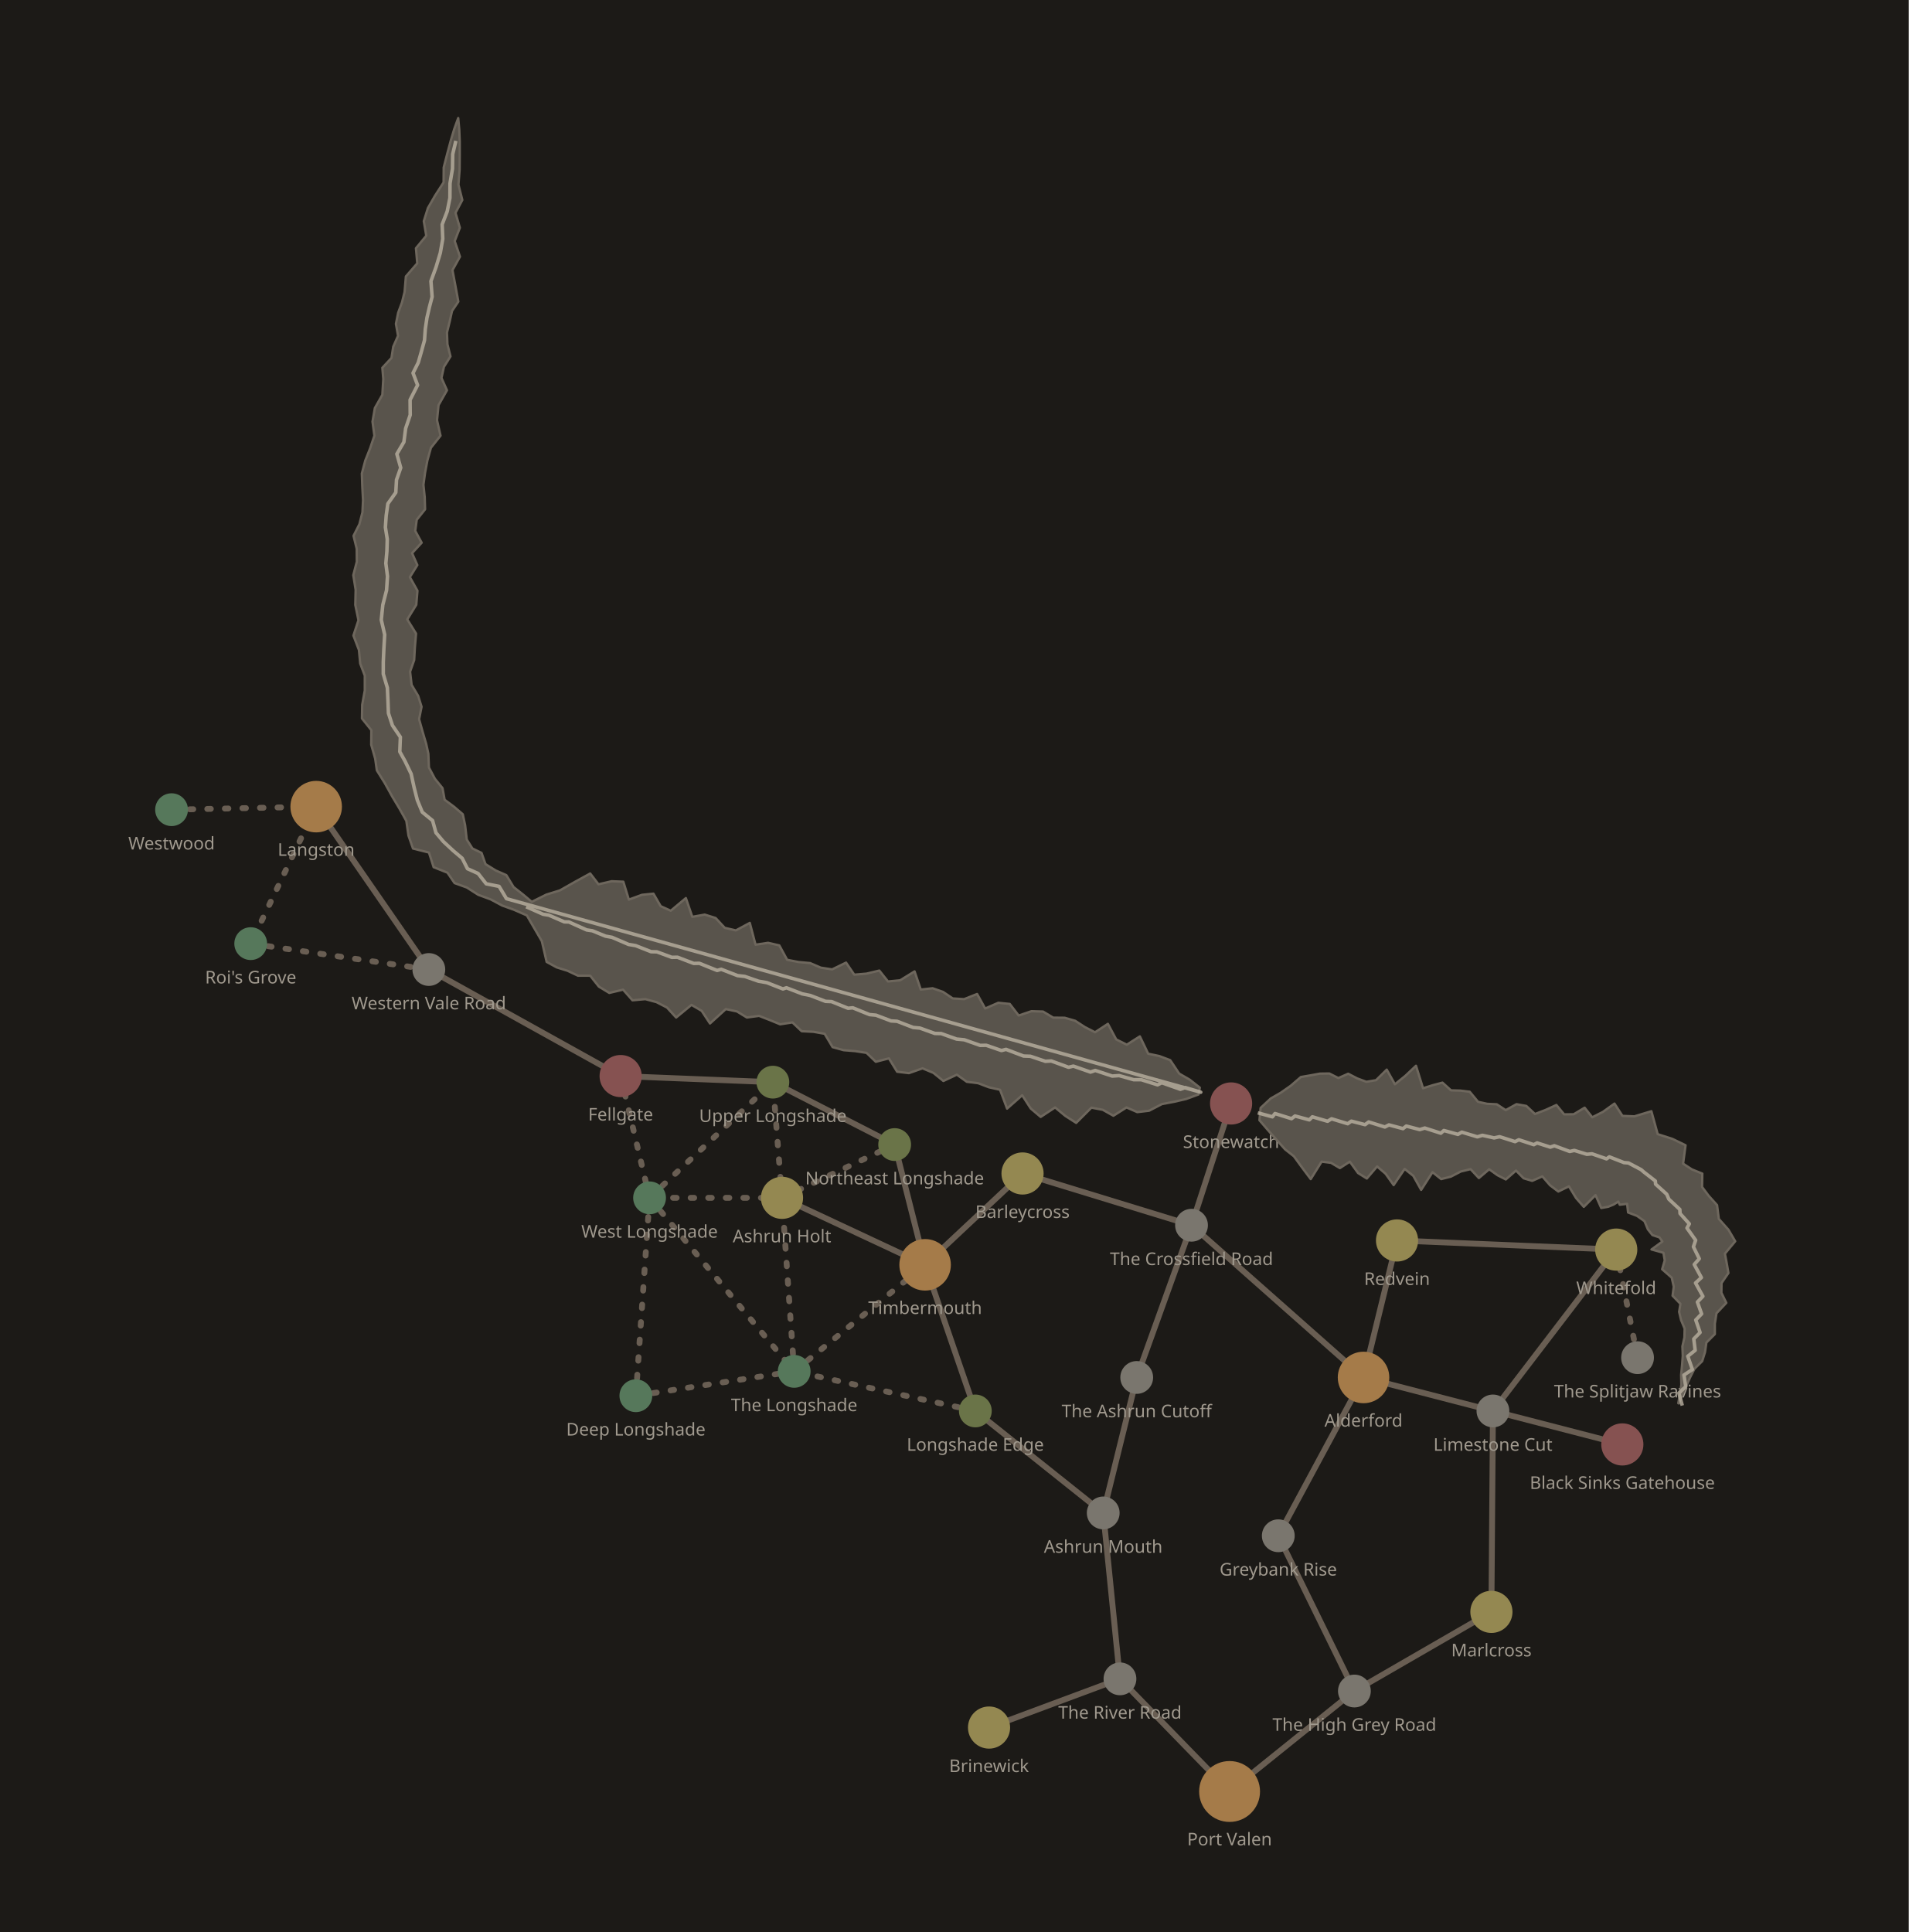
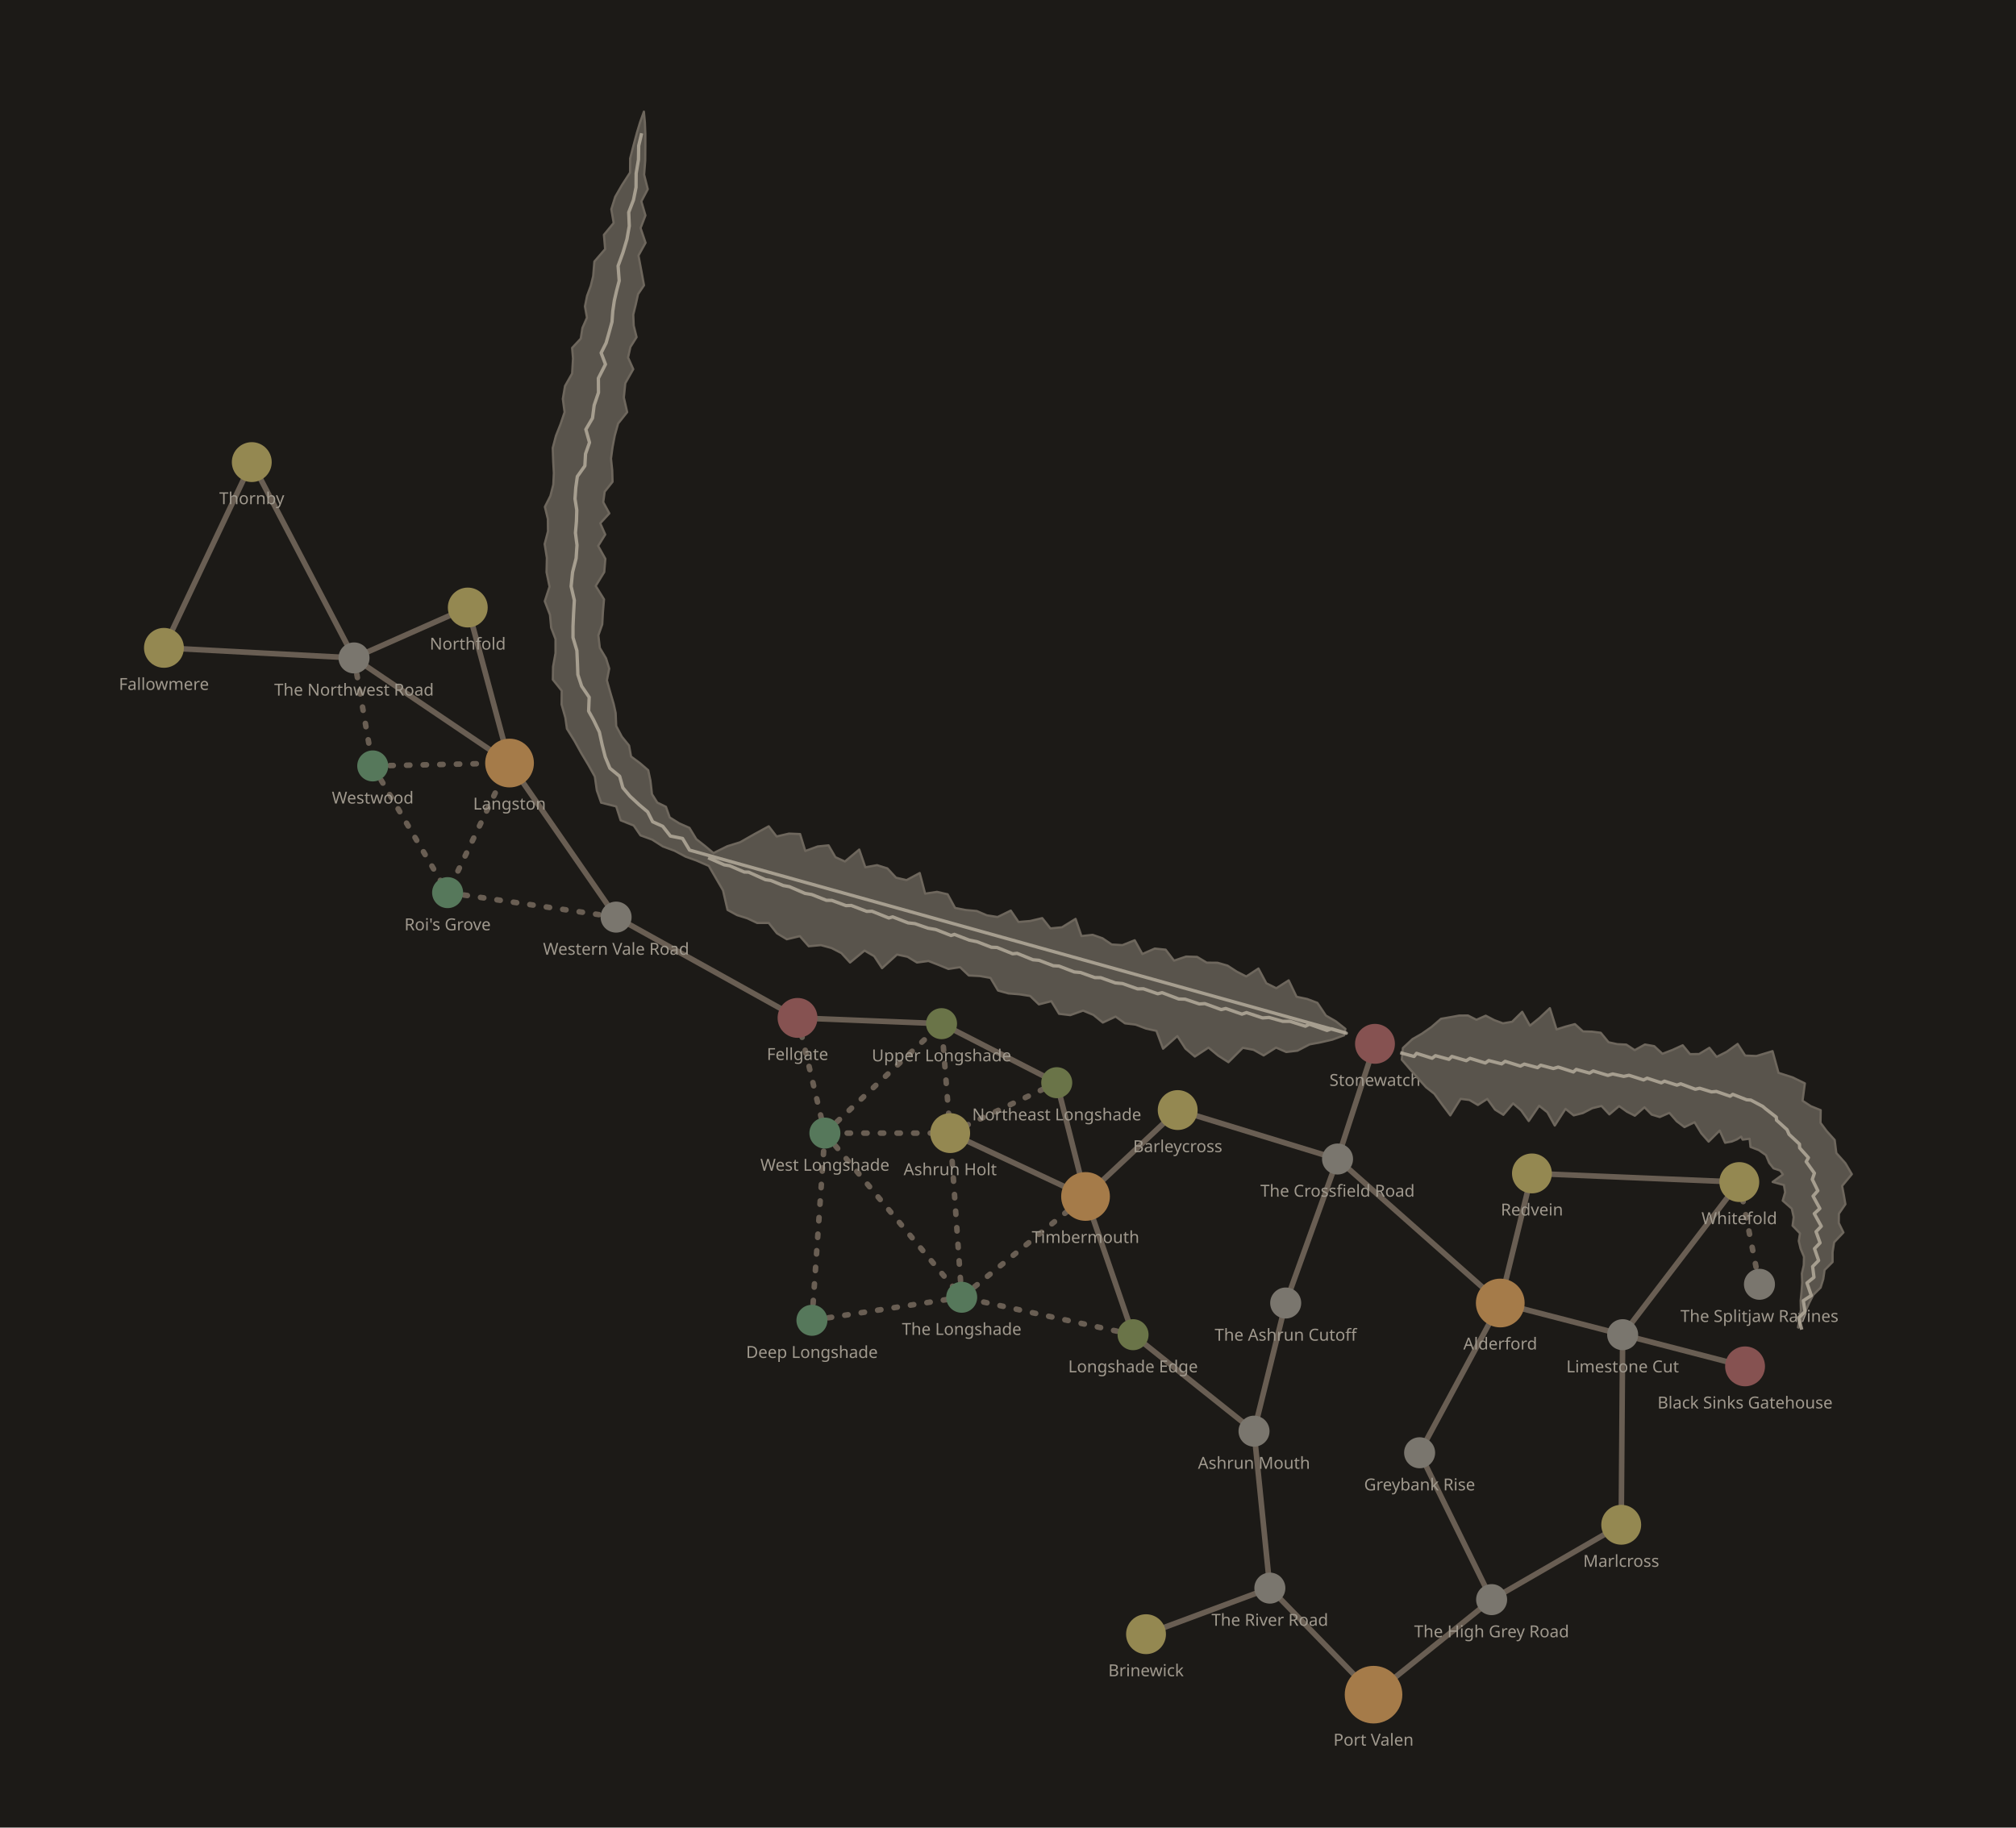
- <svg xmlns="http://www.w3.org/2000/svg" viewBox="-1050 -1530 1630 1650" width="1630" height="1650">
+ <svg xmlns="http://www.w3.org/2000/svg" viewBox="-1240 -1530 1820 1650" width="1820" height="1650">
  <style>
    #art path { fill: #8a8378; fill-opacity: 0.55; stroke: #6e675d; stroke-width: 2; stroke-linejoin: round; }
    #art path.ridge { fill: none; stroke: #b9b0a0; stroke-width: 3; stroke-opacity: 0.8; }
  </style>
-   <rect id="page" x="-1050" y="-1530" width="1630" height="1650" fill="#1c1a17" />
+   <rect id="page" x="-1240" y="-1530" width="1820" height="1650" fill="#1c1a17" />
  <g id="guide" opacity="0.7">
    <line x1="0" y1="0" x2="-93.6" y2="-96.2" stroke="#8a7b6c" stroke-width="5" stroke-linecap="round" />
    <line x1="-93.6" y1="-96.2" x2="-107.9" y2="-237.9" stroke="#8a7b6c" stroke-width="5" stroke-linecap="round" />
    <line x1="0" y1="0" x2="106.6" y2="-85.8" stroke="#8a7b6c" stroke-width="5" stroke-linecap="round" />
    <line x1="106.6" y1="-85.8" x2="41.6" y2="-218.4" stroke="#8a7b6c" stroke-width="5" stroke-linecap="round" />
    <line x1="41.6" y1="-218.4" x2="114.4" y2="-353.6" stroke="#8a7b6c" stroke-width="5" stroke-linecap="round" />
    <line x1="-93.6" y1="-96.2" x2="-205.4" y2="-54.6" stroke="#8a7b6c" stroke-width="5" stroke-linecap="round" />
    <line x1="106.6" y1="-85.8" x2="223.6" y2="-153.4" stroke="#8a7b6c" stroke-width="5" stroke-linecap="round" />
    <line x1="114.4" y1="-353.6" x2="-32.5" y2="-483.6" stroke="#8a7b6c" stroke-width="5" stroke-linecap="round" />
    <line x1="-32.5" y1="-483.6" x2="1.3" y2="-587.6" stroke="#8a7b6c" stroke-width="5" stroke-linecap="round" />
    <line x1="-32.5" y1="-483.6" x2="-176.8" y2="-527.8" stroke="#8a7b6c" stroke-width="5" stroke-linecap="round" />
    <line x1="114.4" y1="-353.6" x2="143" y2="-470.6" stroke="#8a7b6c" stroke-width="5" stroke-linecap="round" />
    <line x1="143" y1="-470.6" x2="330.2" y2="-462.8" stroke="#8a7b6c" stroke-width="5" stroke-linecap="round" />
    <line x1="114.4" y1="-353.6" x2="224.9" y2="-325" stroke="#8a7b6c" stroke-width="5" stroke-linecap="round" />
    <line x1="224.9" y1="-325" x2="330.2" y2="-462.8" stroke="#8a7b6c" stroke-width="5" stroke-linecap="round" />
    <line x1="330.2" y1="-462.8" x2="348.4" y2="-370.5" stroke="#8a7b6c" stroke-width="5" stroke-linecap="round" stroke-dasharray="3 12" />
    <line x1="224.9" y1="-325" x2="335.4" y2="-296.4" stroke="#8a7b6c" stroke-width="5" stroke-linecap="round" />
    <line x1="223.6" y1="-153.4" x2="224.9" y2="-325" stroke="#8a7b6c" stroke-width="5" stroke-linecap="round" />
    <line x1="-107.9" y1="-237.9" x2="-217.1" y2="-325" stroke="#8a7b6c" stroke-width="5" stroke-linecap="round" />
    <line x1="-107.9" y1="-237.9" x2="-79.3" y2="-353.6" stroke="#8a7b6c" stroke-width="5" stroke-linecap="round" />
    <line x1="-79.3" y1="-353.6" x2="-32.5" y2="-483.6" stroke="#8a7b6c" stroke-width="5" stroke-linecap="round" />
    <line x1="-217.1" y1="-325" x2="-371.8" y2="-358.8" stroke="#8a7b6c" stroke-width="5" stroke-linecap="round" stroke-dasharray="3 12" />
    <line x1="-371.8" y1="-358.8" x2="-260" y2="-449.8" stroke="#8a7b6c" stroke-width="5" stroke-linecap="round" stroke-dasharray="3 12" />
    <line x1="-371.8" y1="-358.8" x2="-382.2" y2="-507" stroke="#8a7b6c" stroke-width="5" stroke-linecap="round" stroke-dasharray="3 12" />
    <line x1="-217.1" y1="-325" x2="-260" y2="-449.8" stroke="#8a7b6c" stroke-width="5" stroke-linecap="round" />
    <line x1="-260" y1="-449.8" x2="-176.8" y2="-527.8" stroke="#8a7b6c" stroke-width="5" stroke-linecap="round" />
    <line x1="-260" y1="-449.8" x2="-382.2" y2="-507" stroke="#8a7b6c" stroke-width="5" stroke-linecap="round" />
    <line x1="-382.2" y1="-507" x2="-495.3" y2="-507" stroke="#8a7b6c" stroke-width="5" stroke-linecap="round" stroke-dasharray="3 12" />
    <line x1="-382.2" y1="-507" x2="-390" y2="-605.8" stroke="#8a7b6c" stroke-width="5" stroke-linecap="round" stroke-dasharray="3 12" />
    <line x1="-382.2" y1="-507" x2="-286" y2="-552.5" stroke="#8a7b6c" stroke-width="5" stroke-linecap="round" stroke-dasharray="3 12" />
    <line x1="-495.3" y1="-507" x2="-390" y2="-605.8" stroke="#8a7b6c" stroke-width="5" stroke-linecap="round" stroke-dasharray="3 12" />
    <line x1="-260" y1="-449.8" x2="-286" y2="-552.5" stroke="#8a7b6c" stroke-width="5" stroke-linecap="round" />
    <line x1="-390" y1="-605.8" x2="-286" y2="-552.5" stroke="#8a7b6c" stroke-width="5" stroke-linecap="round" />
    <line x1="-495.3" y1="-507" x2="-371.8" y2="-358.8" stroke="#8a7b6c" stroke-width="5" stroke-linecap="round" stroke-dasharray="3 12" />
    <line x1="-520" y1="-611" x2="-390" y2="-605.8" stroke="#8a7b6c" stroke-width="5" stroke-linecap="round" />
    <line x1="-520" y1="-611" x2="-495.3" y2="-507" stroke="#8a7b6c" stroke-width="5" stroke-linecap="round" stroke-dasharray="3 12" />
    <line x1="-507" y1="-338" x2="-371.8" y2="-358.8" stroke="#8a7b6c" stroke-width="5" stroke-linecap="round" stroke-dasharray="3 12" />
    <line x1="-507" y1="-338" x2="-495.3" y2="-507" stroke="#8a7b6c" stroke-width="5" stroke-linecap="round" stroke-dasharray="3 12" />
    <line x1="-520" y1="-611" x2="-683.8" y2="-702" stroke="#8a7b6c" stroke-width="5" stroke-linecap="round" />
    <line x1="-683.8" y1="-702" x2="-780" y2="-841.1" stroke="#8a7b6c" stroke-width="5" stroke-linecap="round" />
    <line x1="-780" y1="-841.1" x2="-835.9" y2="-724.1" stroke="#8a7b6c" stroke-width="5" stroke-linecap="round" stroke-dasharray="3 12" />
    <line x1="-780" y1="-841.1" x2="-903.5" y2="-838.5" stroke="#8a7b6c" stroke-width="5" stroke-linecap="round" stroke-dasharray="3 12" />
+     <line x1="-780" y1="-841.1" x2="-920.4" y2="-936" stroke="#8a7b6c" stroke-width="5" stroke-linecap="round" />
+     <line x1="-780" y1="-841.1" x2="-817.7" y2="-981.5" stroke="#8a7b6c" stroke-width="5" stroke-linecap="round" />
+     <line x1="-920.4" y1="-936" x2="-817.7" y2="-981.5" stroke="#8a7b6c" stroke-width="5" stroke-linecap="round" />
+     <line x1="-920.4" y1="-936" x2="-1012.7" y2="-1112.8" stroke="#8a7b6c" stroke-width="5" stroke-linecap="round" />
+     <line x1="-1012.7" y1="-1112.8" x2="-1092" y2="-945.1" stroke="#8a7b6c" stroke-width="5" stroke-linecap="round" />
+     <line x1="-1092" y1="-945.1" x2="-920.4" y2="-936" stroke="#8a7b6c" stroke-width="5" stroke-linecap="round" />
+     <line x1="-920.4" y1="-936" x2="-903.5" y2="-838.5" stroke="#8a7b6c" stroke-width="5" stroke-linecap="round" stroke-dasharray="3 12" />
+     <line x1="-903.5" y1="-838.5" x2="-835.9" y2="-724.1" stroke="#8a7b6c" stroke-width="5" stroke-linecap="round" stroke-dasharray="3 12" />
    <line x1="-835.9" y1="-724.1" x2="-683.8" y2="-702" stroke="#8a7b6c" stroke-width="5" stroke-linecap="round" stroke-dasharray="3 12" />
    <circle cx="0" cy="0" r="26" fill="#e0a45e" />
    <text x="0" y="46" fill="#d8cfc0" font-family="sans-serif" font-size="15" text-anchor="middle">Port Valen</text>
    <circle cx="-93.6" cy="-96.2" r="14" fill="#a39d93" />
    <text x="-93.6" y="-62.2" fill="#d8cfc0" font-family="sans-serif" font-size="15" text-anchor="middle">The River Road</text>
    <circle cx="-107.9" cy="-237.9" r="14" fill="#a39d93" />
    <text x="-107.9" y="-203.9" fill="#d8cfc0" font-family="sans-serif" font-size="15" text-anchor="middle">Ashrun Mouth</text>
    <circle cx="-79.3" cy="-353.6" r="14" fill="#a39d93" />
    <text x="-79.3" y="-319.6" fill="#d8cfc0" font-family="sans-serif" font-size="15" text-anchor="middle">The Ashrun Cutoff</text>
    <circle cx="106.6" cy="-85.8" r="14" fill="#a39d93" />
    <text x="106.6" y="-51.8" fill="#d8cfc0" font-family="sans-serif" font-size="15" text-anchor="middle">The High Grey Road</text>
    <circle cx="41.6" cy="-218.4" r="14" fill="#a39d93" />
    <text x="41.6" y="-184.4" fill="#d8cfc0" font-family="sans-serif" font-size="15" text-anchor="middle">Greybank Rise</text>
    <circle cx="114.4" cy="-353.6" r="22" fill="#e0a45e" />
    <text x="114.4" y="-311.6" fill="#d8cfc0" font-family="sans-serif" font-size="15" text-anchor="middle">Alderford</text>
    <circle cx="-32.5" cy="-483.6" r="14" fill="#a39d93" />
    <text x="-32.5" y="-449.6" fill="#d8cfc0" font-family="sans-serif" font-size="15" text-anchor="middle">The Crossfield Road</text>
    <circle cx="143" cy="-470.6" r="18" fill="#c8b66a" />
    <text x="143" y="-432.6" fill="#d8cfc0" font-family="sans-serif" font-size="15" text-anchor="middle">Redvein</text>
    <circle cx="330.2" cy="-462.8" r="18" fill="#c8b66a" />
    <text x="330.2" y="-424.8" fill="#d8cfc0" font-family="sans-serif" font-size="15" text-anchor="middle">Whitefold</text>
    <circle cx="348.4" cy="-370.5" r="14" fill="#a39d93" />
    <text x="348.4" y="-336.5" fill="#d8cfc0" font-family="sans-serif" font-size="15" text-anchor="middle">The Splitjaw Ravines</text>
    <circle cx="224.9" cy="-325" r="14" fill="#a39d93" />
    <text x="224.9" y="-291" fill="#d8cfc0" font-family="sans-serif" font-size="15" text-anchor="middle">Limestone Cut</text>
    <circle cx="335.4" cy="-296.4" r="18" fill="#b36a6a" />
    <text x="335.4" y="-258.4" fill="#d8cfc0" font-family="sans-serif" font-size="15" text-anchor="middle">Black Sinks Gatehouse</text>
    <circle cx="-205.4" cy="-54.6" r="18" fill="#c8b66a" />
    <text x="-205.4" y="-16.6" fill="#d8cfc0" font-family="sans-serif" font-size="15" text-anchor="middle">Brinewick</text>
    <circle cx="223.6" cy="-153.4" r="18" fill="#c8b66a" />
    <text x="223.6" y="-115.4" fill="#d8cfc0" font-family="sans-serif" font-size="15" text-anchor="middle">Marlcross</text>
    <circle cx="-217.1" cy="-325" r="14" fill="#8c9a5c" />
    <text x="-217.1" y="-291" fill="#d8cfc0" font-family="sans-serif" font-size="15" text-anchor="middle">Longshade Edge</text>
    <circle cx="-371.8" cy="-358.8" r="14" fill="#6f9f78" />
    <text x="-371.8" y="-324.8" fill="#d8cfc0" font-family="sans-serif" font-size="15" text-anchor="middle">The Longshade</text>
    <circle cx="-260" cy="-449.8" r="22" fill="#e0a45e" />
    <text x="-260" y="-407.8" fill="#d8cfc0" font-family="sans-serif" font-size="15" text-anchor="middle">Timbermouth</text>
    <circle cx="-176.8" cy="-527.8" r="18" fill="#c8b66a" />
    <text x="-176.8" y="-489.8" fill="#d8cfc0" font-family="sans-serif" font-size="15" text-anchor="middle">Barleycross</text>
    <circle cx="-382.2" cy="-507" r="18" fill="#c8b66a" />
    <text x="-382.2" y="-469" fill="#d8cfc0" font-family="sans-serif" font-size="15" text-anchor="middle">Ashrun Holt</text>
    <circle cx="1.3" cy="-587.6" r="18" fill="#b36a6a" />
    <text x="1.3" y="-549.6" fill="#d8cfc0" font-family="sans-serif" font-size="15" text-anchor="middle">Stonewatch</text>
    <circle cx="-495.3" cy="-507" r="14" fill="#6f9f78" />
    <text x="-495.3" y="-473" fill="#d8cfc0" font-family="sans-serif" font-size="15" text-anchor="middle">West Longshade</text>
    <circle cx="-390" cy="-605.8" r="14" fill="#8c9a5c" />
    <text x="-390" y="-571.8" fill="#d8cfc0" font-family="sans-serif" font-size="15" text-anchor="middle">Upper Longshade</text>
    <circle cx="-286" cy="-552.5" r="14" fill="#8c9a5c" />
    <text x="-286" y="-518.5" fill="#d8cfc0" font-family="sans-serif" font-size="15" text-anchor="middle">Northeast Longshade</text>
    <circle cx="-520" cy="-611" r="18" fill="#b36a6a" />
    <text x="-520" y="-573" fill="#d8cfc0" font-family="sans-serif" font-size="15" text-anchor="middle">Fellgate</text>
    <circle cx="-507" cy="-338" r="14" fill="#6f9f78" />
    <text x="-507" y="-304" fill="#d8cfc0" font-family="sans-serif" font-size="15" text-anchor="middle">Deep Longshade</text>
    <circle cx="-835.9" cy="-724.1" r="14" fill="#6f9f78" />
    <text x="-835.9" y="-690.1" fill="#d8cfc0" font-family="sans-serif" font-size="15" text-anchor="middle">Roi's Grove</text>
    <circle cx="-903.5" cy="-838.5" r="14" fill="#6f9f78" />
    <text x="-903.5" y="-804.5" fill="#d8cfc0" font-family="sans-serif" font-size="15" text-anchor="middle">Westwood</text>
    <circle cx="-683.8" cy="-702" r="14" fill="#a39d93" />
    <text x="-683.8" y="-668" fill="#d8cfc0" font-family="sans-serif" font-size="15" text-anchor="middle">Western Vale Road</text>
    <circle cx="-780" cy="-841.1" r="22" fill="#e0a45e" />
    <text x="-780" y="-799.1" fill="#d8cfc0" font-family="sans-serif" font-size="15" text-anchor="middle">Langston</text>
+     <circle cx="-920.4" cy="-936" r="14" fill="#a39d93" />
+     <text x="-920.4" y="-902" fill="#d8cfc0" font-family="sans-serif" font-size="15" text-anchor="middle">The Northwest Road</text>
+     <circle cx="-817.7" cy="-981.5" r="18" fill="#c8b66a" />
+     <text x="-817.7" y="-943.5" fill="#d8cfc0" font-family="sans-serif" font-size="15" text-anchor="middle">Northfold</text>
+     <circle cx="-1012.7" cy="-1112.8" r="18" fill="#c8b66a" />
+     <text x="-1012.7" y="-1074.8" fill="#d8cfc0" font-family="sans-serif" font-size="15" text-anchor="middle">Thornby</text>
+     <circle cx="-1092" cy="-945.1" r="18" fill="#c8b66a" />
+     <text x="-1092" y="-907.1" fill="#d8cfc0" font-family="sans-serif" font-size="15" text-anchor="middle">Fallowmere</text>
  </g>
  <g id="art">
    <path id="coldspine-west" d="M-600.1 -748.2 L-593.7 -737.2 L-587.3 -726.2 L-583.2 -708.5 L-574.6 -703.8 L-565.3 -700.9 L-556.4 -696.7 L-546 -696.7 L-538.6 -687.4 L-529.7 -682 L-517.9 -684.8 L-509.9 -675.7 L-498.9 -676.7 L-489.3 -674.1 L-480.4 -669.5 L-472.6 -661 L-459.5 -671.8 L-450.8 -666.7 L-443.7 -655.9 L-430.2 -668.2 L-420.7 -666.2 L-412.2 -661 L-401.8 -662.4 L-392.8 -658.9 L-383.8 -655.2 L-373.3 -656.8 L-365.4 -649.3 L-355.4 -648.8 L-345.8 -647.1 L-339 -635.7 L-329.6 -633.1 L-319.7 -632.3 L-310 -630.8 L-302.1 -623.2 L-290.9 -626.1 L-283.9 -614.7 L-273.8 -613.5 L-262.2 -617.6 L-252.9 -613.7 L-244.4 -606.8 L-232.9 -612.2 L-224.4 -606.1 L-214.7 -604.9 L-205.5 -601.4 L-196 -599.3 L-190 -583.2 L-177.1 -594.6 L-169.8 -583.3 L-161.3 -576.1 L-149 -584.2 L-140.2 -576.9 L-131 -571 L-118 -584 L-108.3 -582.2 L-99.2 -577.1 L-88 -584.2 L-78.8 -580.2 L-68.7 -581.4 L-57.7 -587.1 L-47.5 -589 L-37.1 -591.4 L-26.5 -595.3 L-25.4 -601.1 L-34 -607.9 L-43 -613.1 L-50.7 -624.6 L-60 -628.1 L-69.5 -630.1 L-76.6 -644.9 L-87.8 -637.8 L-96.8 -642.3 L-103.9 -655.6 L-114.9 -648.4 L-123.5 -652.8 L-131.8 -658.2 L-140.8 -660.8 L-150.6 -660.9 L-159.3 -666.1 L-169.2 -666.4 L-180.1 -662.7 L-187.7 -672.6 L-197.5 -673.6 L-208.7 -668.7 L-215.6 -681.1 L-226.7 -676.7 L-236.4 -677.3 L-244.7 -682.9 L-253.6 -686 L-263.7 -684.9 L-269 -700.4 L-281.3 -692.8 L-291.7 -691.8 L-299.1 -701.1 L-310 -698.5 L-320.5 -697.6 L-327.5 -707.9 L-339.4 -702.1 L-349.1 -703.6 L-358.2 -707.5 L-368.1 -708.4 L-377.8 -710.3 L-384.5 -722.6 L-394.1 -724.8 L-404.8 -723.2 L-409.7 -741.8 L-421.6 -735.4 L-431.1 -737.6 L-438.9 -746 L-448.2 -748.9 L-458.8 -747 L-464.3 -763 L-477.2 -752.2 L-485.8 -756.1 L-492 -766.8 L-501.8 -765.8 L-513 -761.7 L-517.7 -777 L-527.7 -777.4 L-538.9 -774.8 L-546 -784 L-558.8 -777 L-571.8 -769.6 L-583.4 -766 L-595.9 -759.8L-603.4 -766.1 L-611.4 -772.4 L-617.6 -782.6 L-626.7 -786.6 L-635.4 -792.0 L-638.8 -801.6 L-646.6 -805.4 L-651.4 -813.0 L-652.8 -825.2 L-654.8 -834.6 L-662.0 -840.8 L-670.3 -847.0 L-672.1 -856.9 L-678.6 -864.9 L-683.7 -874.5 L-684.2 -886.3 L-686.0 -894.5 L-689.2 -905.4 L-692.1 -915.8 L-690.0 -926.4 L-692.9 -935.7 L-698.5 -945.1 L-699.8 -956.4 L-696.3 -966.3 L-695.7 -977.1 L-694.7 -988.9 L-702.2 -1001.0 L-694.5 -1013.5 L-693.5 -1025.5 L-700.0 -1037.1 L-693.6 -1047.4 L-698.1 -1057.6 L-689.9 -1066.5 L-695.4 -1076.6 L-694.1 -1086.1 L-687.0 -1095.0 L-687.3 -1105.4 L-688.4 -1116.0 L-687.0 -1126.3 L-685.0 -1136.8 L-682.0 -1147.6 L-673.8 -1157.9 L-676.8 -1171.1 L-675.5 -1184.0 L-668.3 -1196.7 L-673.0 -1207.2 L-670.9 -1216.7 L-665.3 -1225.6 L-667.9 -1236.0 L-668.3 -1246.0 L-666.0 -1255.3 L-664.0 -1264.4 L-658.6 -1272.4 L-661.1 -1286.0 L-663.6 -1299.3 L-657.2 -1310.8 L-661.7 -1324.1 L-657.3 -1335.5 L-661.0 -1348.2 L-655.2 -1359.2 L-658.5 -1372.3 L-657.5 -1385.1 L-657.4 -1397.6 L-657.4 -1409.2 L-657.8 -1419.3 L-658.7 -1429.2 L-658.7 -1429.2 L-658.7 -1429.2 L-662.1 -1419.8 L-665.0 -1410.2 L-668.0 -1399.0 L-671.1 -1387.0 L-671.2 -1374.2 L-678.5 -1362.9 L-684.6 -1352.3 L-688.1 -1341.1 L-686.0 -1328.7 L-694.8 -1318.0 L-693.7 -1305.1 L-703.4 -1293.9 L-704.5 -1280.7 L-706.7 -1271.8 L-710.0 -1262.9 L-711.9 -1253.4 L-710.1 -1243.2 L-714.2 -1233.9 L-715.7 -1224.3 L-723.5 -1215.9 L-722.7 -1206.3 L-723.5 -1192.8 L-729.9 -1181.5 L-731.9 -1169.9 L-730.3 -1157.9 L-733.9 -1147.2 L-738.1 -1136.6 L-741.0 -1125.6 L-740.6 -1114.0 L-740.0 -1102.9 L-740.5 -1092.4 L-743.1 -1082.3 L-748.1 -1072.4 L-745.4 -1061.4 L-745.3 -1050.3 L-748.3 -1038.8 L-746.3 -1026.3 L-746.6 -1013.4 L-743.9 -1000.3 L-748.2 -987.2 L-743.5 -974.9 L-742.4 -963.3 L-738.5 -953.0 L-738.5 -940.3 L-740.7 -928.1 L-740.9 -916.4 L-732.9 -906.4 L-733.0 -894.0 L-729.6 -882.0 L-728.2 -872.1 L-721.3 -861.0 L-715.1 -849.8 L-708.8 -839.3 L-703.0 -828.9 L-701.2 -816.4 L-697.3 -805.3 L-683.7 -801.9 L-679.7 -789.4 L-667.9 -784.7 L-661.8 -775.8 L-651.3 -772.0 L-641.6 -765.8 L-631.0 -761.9 L-621.1 -756.6 L-611.3 -753.1 Z" />
    <path id="coldspine-east" d="M25.5 -573.3 L32.8 -564.8 L40.1 -556.6 L47.4 -548.4 L54.9 -542.5 L62.1 -532.6 L69.3 -523 L78.6 -537.9 L86.6 -536.9 L94.2 -532.4 L102.7 -537.9 L109.7 -528.2 L117.2 -523.5 L126 -533.8 L133.2 -527.6 L140.1 -517.9 L149.5 -531.7 L156.9 -525.8 L163.6 -513.8 L173.3 -528.9 L180.7 -523 L189 -525.1 L197.5 -529.5 L205.8 -531.5 L212.9 -523.9 L221.7 -531.4 L228.8 -526.3 L235.9 -522.7 L244.6 -530.3 L251.1 -523.7 L258.4 -521.5 L267.1 -525.3 L273.7 -517.7 L280.7 -512.4 L289.8 -516.8 L295.9 -506.8 L302.5 -499.3 L312.5 -509.3 L317.4 -498.3 L323.4 -499.4 L328 -501.3 L331.9 -503.8 L333.2 -501.1 L339.5 -501.9 L340.3 -494.5 L347.9 -491.6 L354.3 -487.1 L357.2 -480.1 L361.1 -475.2 L367.1 -473.2 L369.6 -469.7 L360.3 -462.9 L370.5 -460.1 L371.6 -453.6 L369.4 -446 L377.6 -438.8 L379.3 -431.1 L378.3 -423.4 L385 -416.5 L383.9 -409.6 L385.5 -402.8 L388.6 -395.3 L388.4 -387.7 L386.7 -380.2 L387 -372 L386.4 -363.9 L385.6 -355.8 L385.8 -347.4 L384.6 -339.5 L383.2 -331.6 L383.8 -331.4 L386.5 -339 L390 -346.3 L393.3 -353.7 L397 -361 L403.6 -367.5 L406 -375.2 L407.2 -383.4 L414.4 -390.6 L414.4 -399.5 L415.8 -408.4 L424.2 -417.3 L420 -425.9 L420.1 -434.2 L426 -442.8 L424.6 -450.9 L423 -459.3 L431.8 -469.9 L426 -479.8 L417.8 -489 L416.3 -500.8 L409.1 -508.8 L403.5 -516.3 L403.7 -527.7 L394.8 -531.3 L387.3 -536.2 L389.4 -551.9 L378.3 -557.3 L365.6 -561.4 L360.2 -581 L345.7 -576.6 L335.5 -577 L328.7 -587.5 L318.8 -580.4 L309.7 -575.8 L303.2 -584 L293.9 -578.4 L285.7 -578.3 L279.1 -586.3 L269.9 -582.1 L260.8 -578.6 L253.4 -585.5 L245 -587 L235.8 -581.9 L228.2 -586.9 L220 -587.3 L212.2 -589 L205.1 -597.6 L197.1 -598.6 L189.1 -598.8 L181.8 -605.4 L173.5 -603.2 L165.2 -600.6 L159.2 -619.8 L150.1 -611.2 L141.2 -604 L134.2 -616.5 L125.1 -607.5 L116.8 -606.1 L109 -609 L101.3 -613 L92.9 -609.3 L85.2 -613.2 L77.2 -613.1 L69 -611.6 L60.9 -610.2 L52.2 -602.7 L43.6 -596.7 L35.2 -591.9 L26.5 -583.8 Z" />
    <path id="coldspine-west-spine" class="ridge" d="M-600.7 -755.6 L-586.2 -749.2 L-581.3 -748.4 L-568.1 -742.7 L-564.2 -742.6 L-549 -735.8 L-544.2 -735.1 L-532.9 -730.5 L-527.4 -729.5 L-513.2 -723.4 L-507.2 -722.4 L-494 -717.2 L-489.1 -717.1 L-476.3 -712.4 L-471.5 -712.5 L-457.6 -707.2 L-452.8 -707.3 L-437.6 -701.2 L-434.1 -702.2 L-420.2 -696.8 L-414 -696.1 L-402.2 -692 L-395.2 -690.8 L-381.4 -685.4 L-378.4 -686.4 L-364.9 -681.2 L-358 -679.8 L-345 -674.8 L-339.9 -674.6 L-325.8 -668.9 L-321.8 -669.3 L-307.5 -663.5 L-302 -663 L-289.1 -658.1 L-284 -657.8 L-270.2 -652.5 L-264.5 -652 L-251.7 -647.4 L-246.3 -647.3 L-233.1 -642.6 L-226.6 -642 L-213 -637.2 L-207.8 -637.3 L-194.8 -632.8 L-190.9 -633.8 L-175.9 -628.1 L-170.1 -627.9 L-157.3 -623.6 L-152.3 -623.9 L-137.5 -618.5 L-133.4 -619.5 L-118.8 -614.4 L-114.7 -615.8 L-100.2 -611 L-94.3 -611.4 L-81.9 -607.9 L-75.4 -607.9 L-61.5 -603.5 L-57.9 -605.3 L-42 -599.7 L-37.9 -601.2 L-24.6 -597.2 L-617.5 -762.5 L-623.8 -773.0 L-634.8 -775.2 L-641.7 -784.0 L-650.8 -788.1 L-655.3 -797.0 L-662.9 -803.4 L-671.3 -811.2 L-677.7 -818.8 L-680.6 -829.2 L-689.4 -836.4 L-693.6 -846.6 L-696.4 -857.6 L-698.9 -869.1 L-704.1 -879.9 L-708.6 -888.0 L-708.1 -900.5 L-714.9 -910.5 L-718.3 -920.9 L-718.7 -931.6 L-719.2 -942.6 L-722.7 -954.4 L-722.7 -964.5 L-722.2 -975.9 L-721.5 -988.0 L-724.4 -1000.6 L-723.1 -1013.4 L-719.9 -1025.9 L-719.1 -1037.8 L-720.5 -1048.9 L-719.6 -1059.3 L-719.3 -1069.5 L-720.9 -1079.7 L-720.2 -1089.7 L-718.8 -1099.8 L-712.0 -1109.4 L-711.4 -1120.2 L-707.8 -1130.5 L-711.1 -1142.3 L-705.1 -1152.5 L-703.6 -1164.1 L-699.7 -1175.6 L-699.8 -1188.5 L-693.4 -1201.1 L-697.3 -1211.4 L-692.8 -1220.4 L-690.1 -1229.9 L-687.5 -1239.4 L-686.8 -1249.1 L-685.4 -1258.6 L-683.3 -1267.7 L-681.0 -1276.5 L-682.0 -1289.9 L-677.6 -1302.0 L-674.0 -1314.0 L-671.9 -1326.0 L-672.4 -1338.3 L-668.1 -1349.5 L-665.8 -1360.9 L-665.7 -1373.4 L-663.6 -1385.9 L-663.4 -1398.4 L-660.7 -1409.7" />
    <path id="coldspine-east-spine" class="ridge" d="M24.1 -579.6 L36.6 -576.2 L38.8 -579 L52.9 -574.6 L55.9 -576.9 L68.1 -573.6 L70.7 -576.2 L83.7 -572.4 L87.1 -574.5 L100.9 -570.3 L104 -572.5 L115.7 -569.5 L118.8 -571.8 L132.6 -567.5 L136.1 -569.3 L148.1 -566.1 L150.9 -568.3 L162.4 -565.3 L166.7 -566.6 L180.4 -562.2 L183 -564.5 L195 -561.2 L198.3 -563.1 L211.6 -559.1 L215.9 -560.4 L225.9 -558.2 L230.6 -559.2 L243.8 -555 L247 -556.6 L259.8 -552.4 L262.6 -553.9 L273.9 -550.3 L277.3 -551.5 L290.5 -546.6 L294.4 -547.5 L305.1 -544.2 L309.5 -544.6 L321.9 -540.3 L324.3 -542 L336.8 -537.1 L340.6 -536.8 L351.4 -531.1 L353.7 -529.1 L363.6 -521.4 L363.8 -518.7 L373.3 -510.1 L375.1 -505.9 L384.5 -497.1 L384.7 -493.6 L392.6 -484.8 L390.6 -481.2 L398 -470.8 L396.1 -465.2 L401.1 -455 L396.8 -450.1 L402.9 -438.9 L397.9 -434.3 L404.2 -422.9 L399.5 -418 L403.1 -407.9 L398.1 -402.7 L401.8 -392 L396.4 -386.5 L397.6 -376.8 L391.3 -371.7 L395.2 -360.4 L388 -355.7 L389.5 -345.8 L383.7 -340.3 L386.6 -329.6" />
  </g>
</svg>
